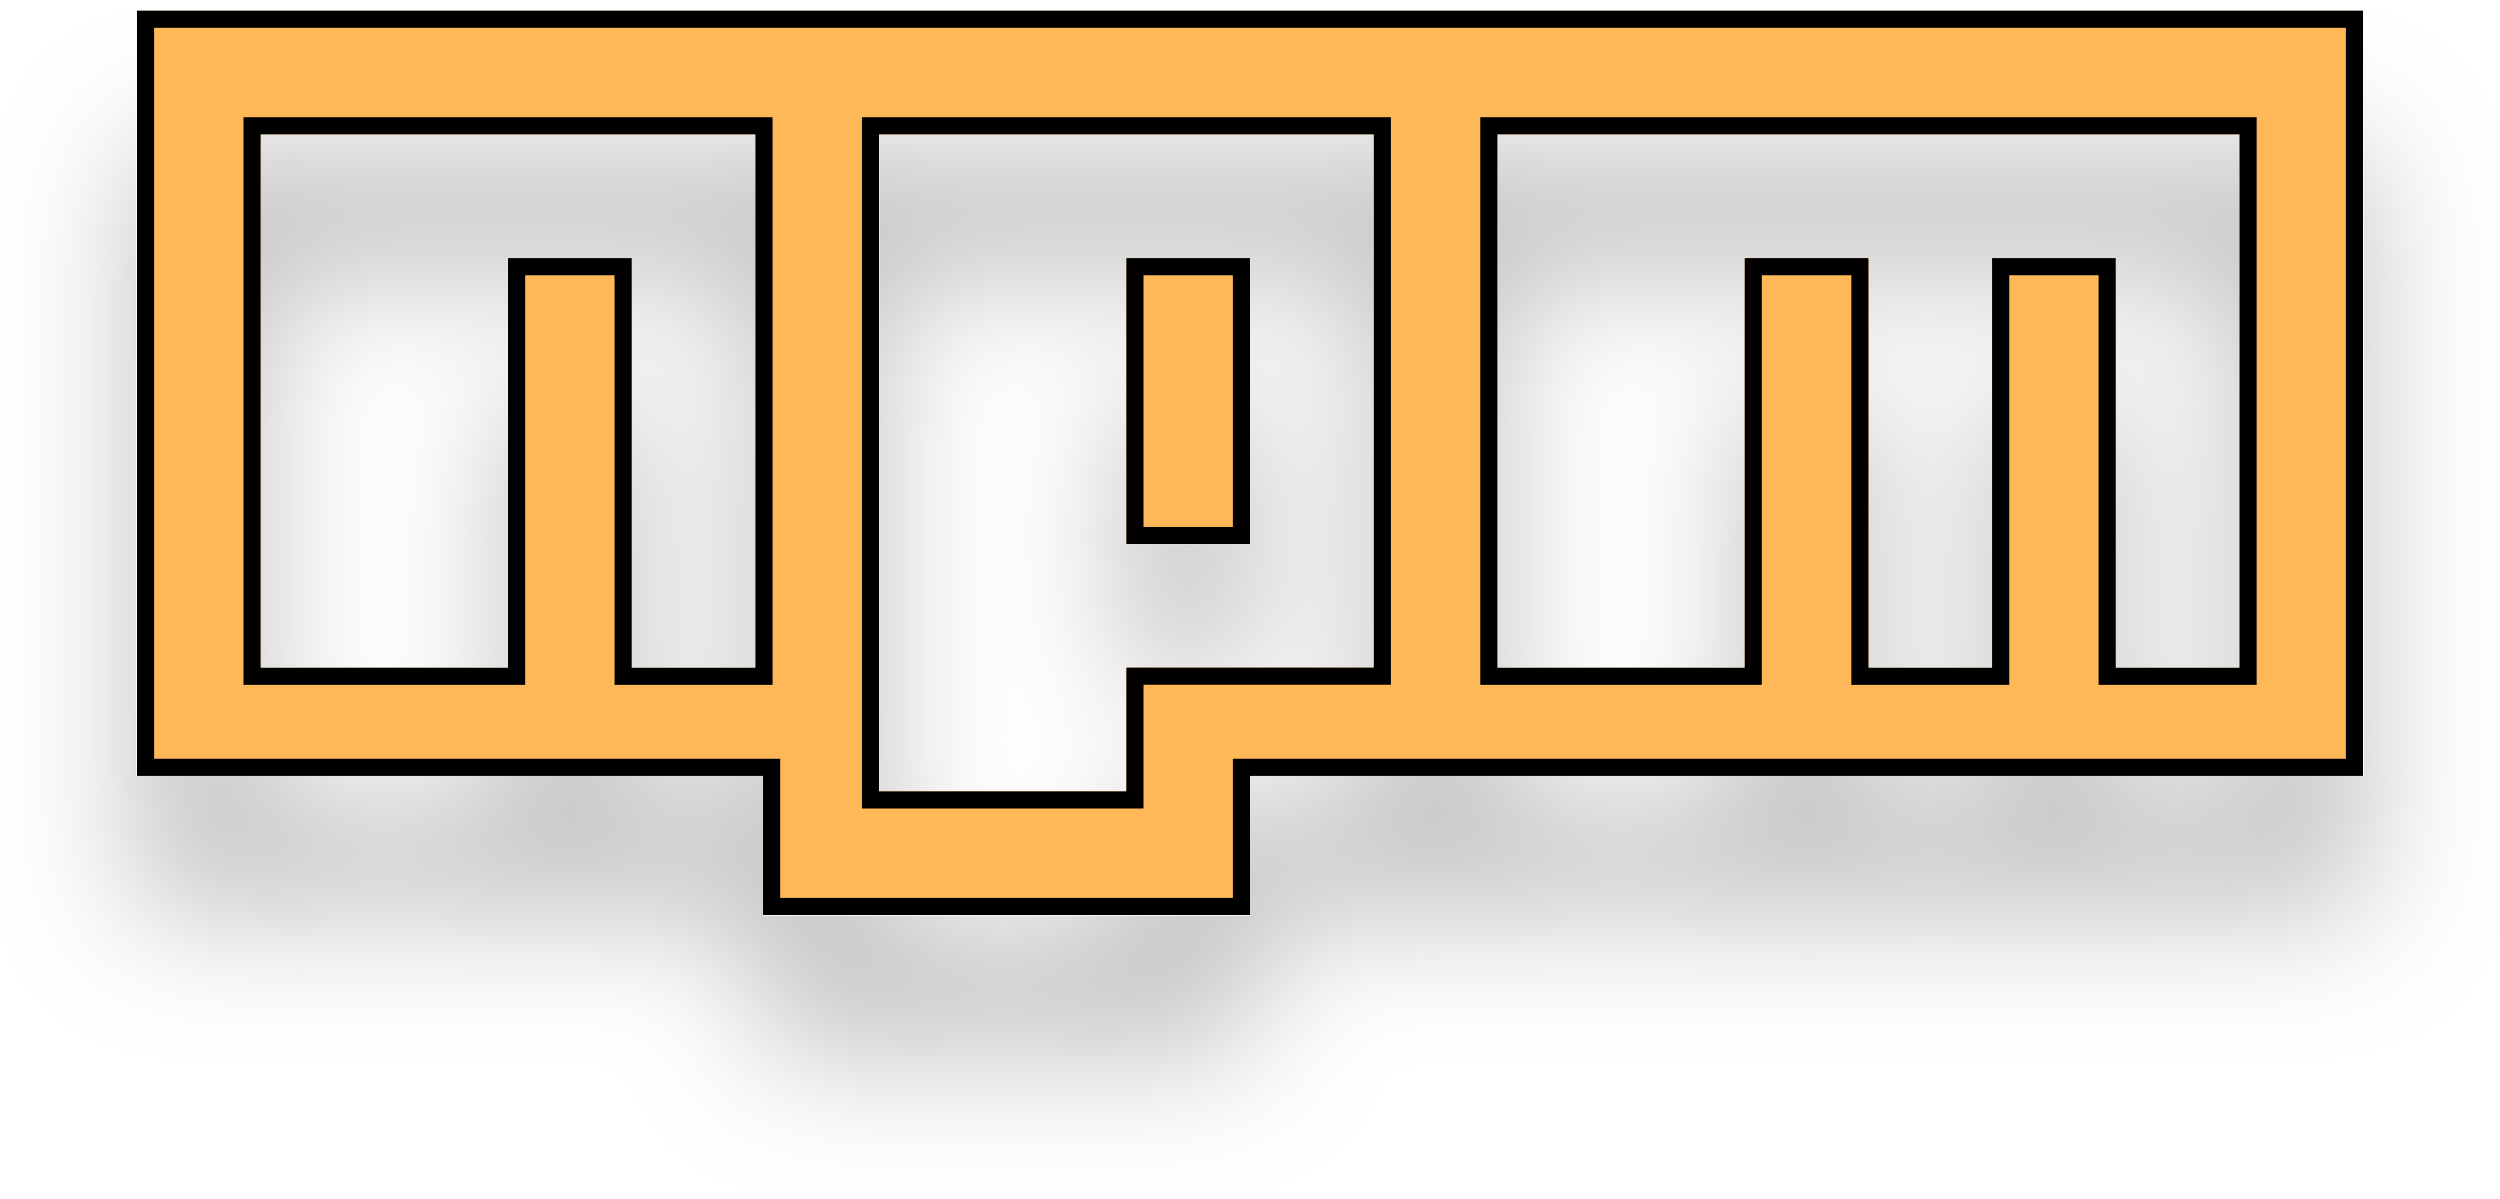
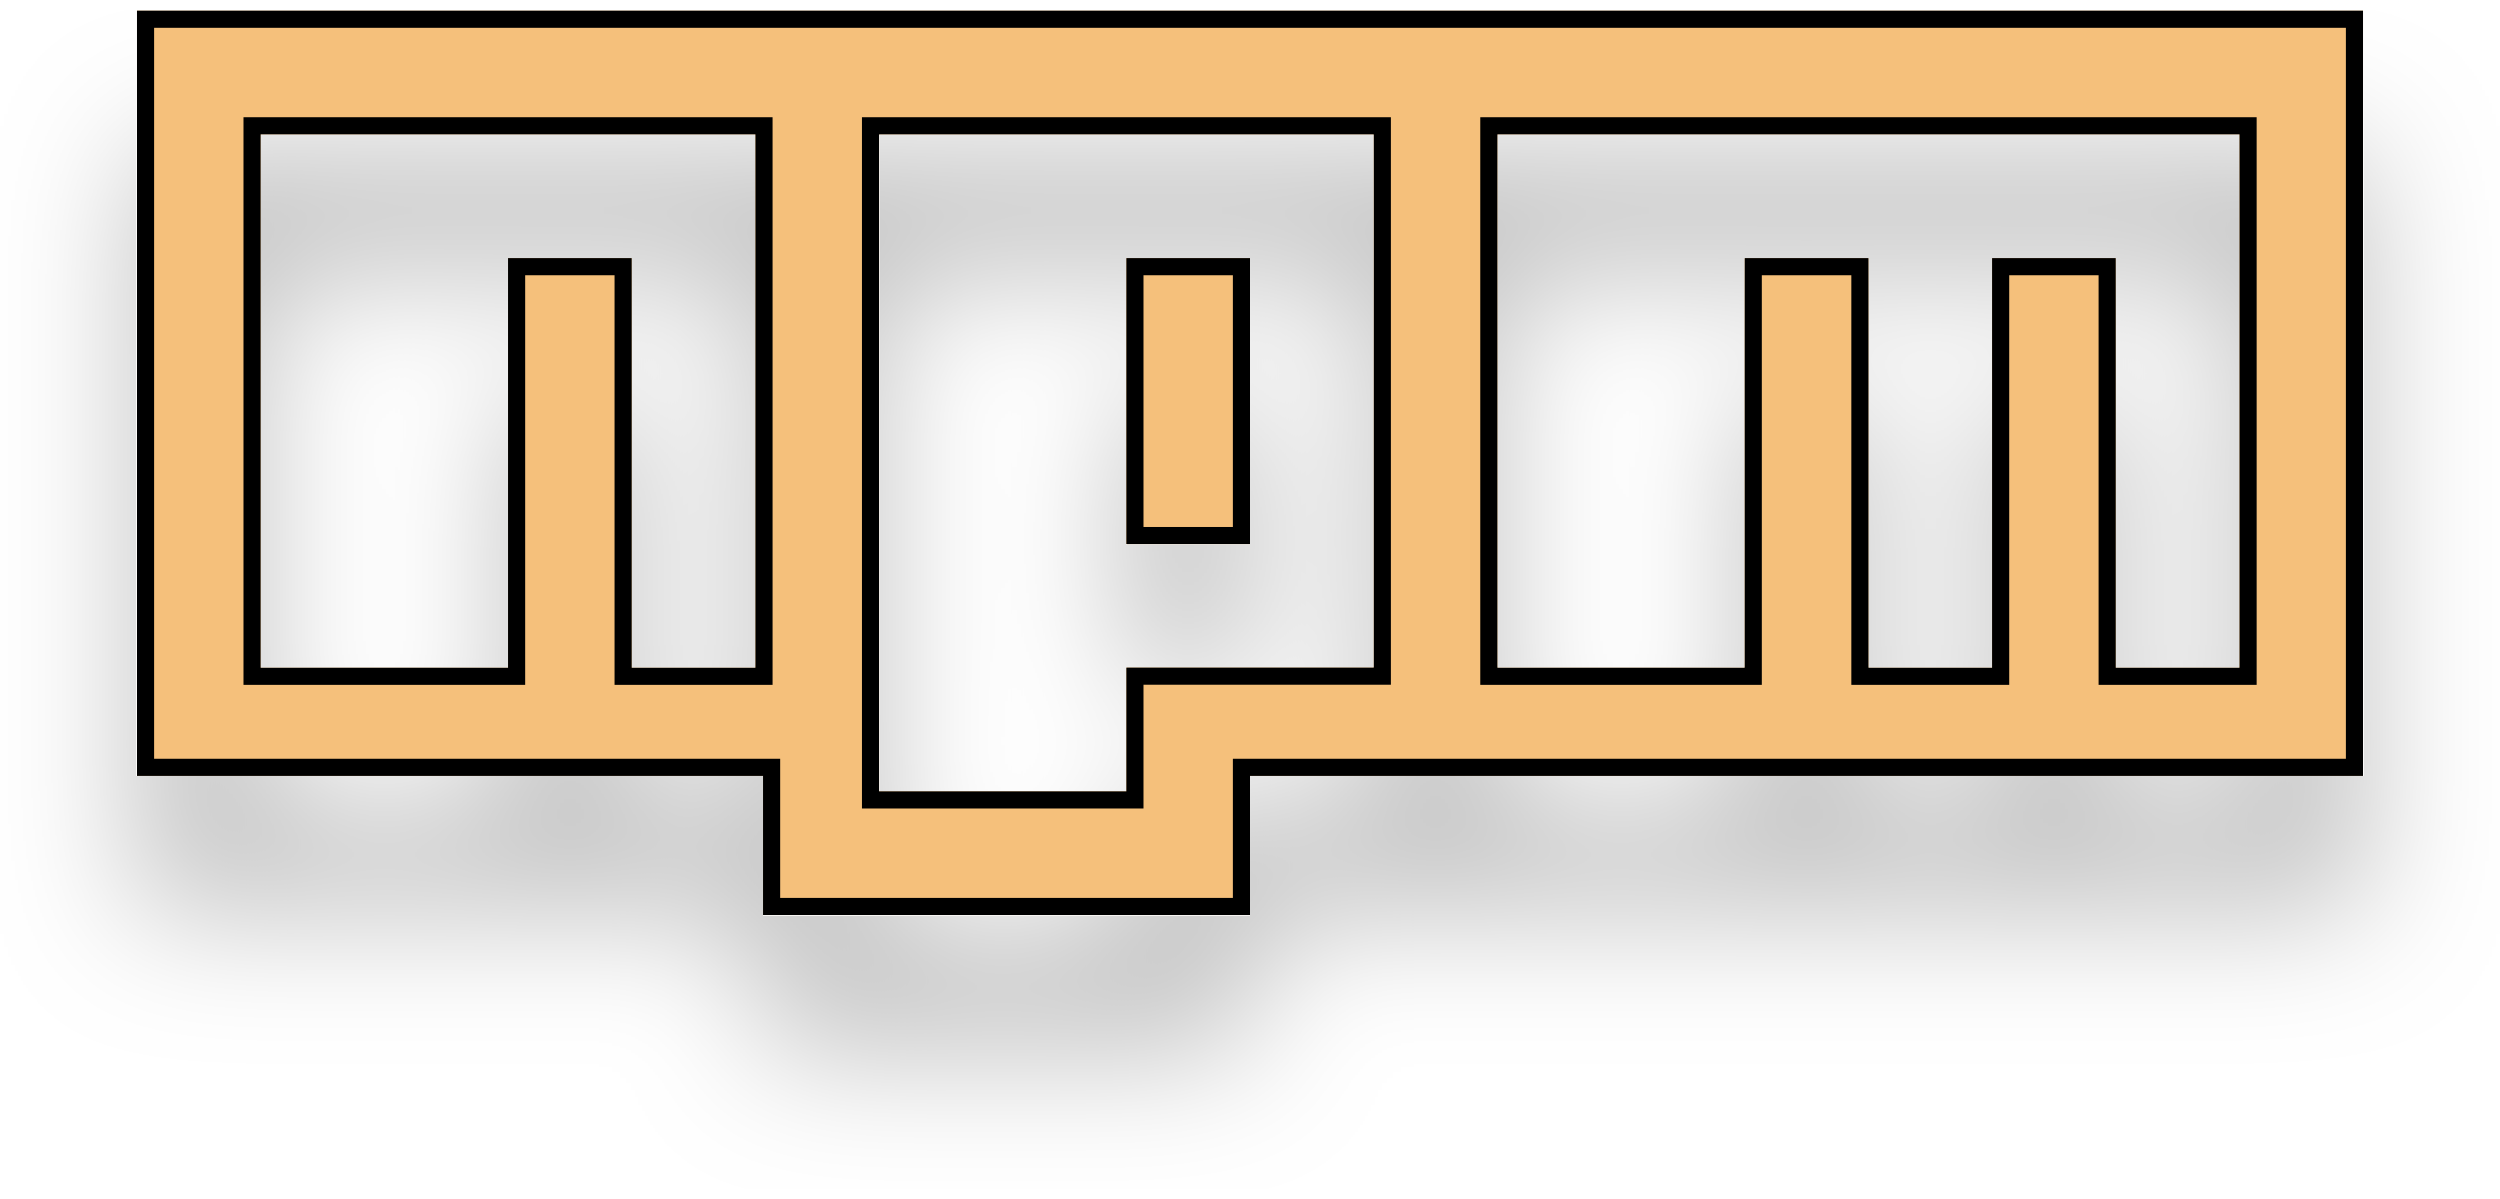
<svg xmlns="http://www.w3.org/2000/svg" width="73" height="35" viewBox="0 0 73 35" fill="none">
  <g filter="url(#filter0_d_277_3)">
-     <path d="M4 0.312V22.656H22.281V26.719H36.5V22.656H69V0.312H4ZM7.61 3.923H22.055H22.059V19.498H18.445V7.537H14.835V19.498H7.61V3.923ZM25.669 3.923H40.11H40.114V19.494H32.89V23.108H25.669V3.923ZM43.724 3.923H65.39H65.394V19.498H61.779V7.537H58.169V19.498H54.559V7.537H50.945V19.498H43.724V3.923ZM32.89 7.537V15.888H36.5V7.537H32.89Z" fill="#FFB858" />
+     <path d="M4 0.312V22.656H22.281V26.719H36.5V22.656H69V0.312H4ZM7.61 3.923H22.055H22.059V19.498H18.445V7.537H14.835V19.498H7.61V3.923ZM25.669 3.923H40.11H40.114V19.494H32.89V23.108H25.669V3.923ZM43.724 3.923H65.39H65.394V19.498H61.779V7.537H58.169V19.498H54.559V7.537H50.945V19.498H43.724V3.923ZM32.89 7.537V15.888H36.5V7.537H32.89Z" fill="#F5C07B" />
    <path d="M22.531 22.656V22.406H22.281H4.25V0.562H68.75V22.406H36.5H36.25V22.656V26.469H22.531V22.656ZM7.61 3.673H7.36V3.923V19.498V19.748H7.61H14.835H15.085V19.498V7.787H18.195V19.498V19.748H18.445H22.059H22.309V19.498V3.923V3.673H22.059H22.055H7.61ZM25.669 3.673H25.419V3.923V23.108V23.358H25.669H32.89H33.14V23.108V19.744H40.114H40.364V19.494V3.923V3.673H40.114H40.11H25.669ZM43.724 3.673H43.474V3.923V19.498V19.748H43.724H50.945H51.195V19.498V7.787H54.309V19.498V19.748H54.559H58.169H58.419V19.498V7.787H61.529V19.498V19.748H61.779H65.394H65.644V19.498V3.923V3.673H65.394H65.39H43.724ZM36.25 15.638H33.14V7.787H36.25V15.638Z" stroke="black" stroke-width="0.5" />
  </g>
  <defs>
    <filter id="filter0_d_277_3" x="0" y="0.312" width="73" height="34.406" filterUnits="userSpaceOnUse" color-interpolation-filters="sRGB">
      <feFlood flood-opacity="0" result="BackgroundImageFix" />
      <feColorMatrix in="SourceAlpha" type="matrix" values="0 0 0 0 0 0 0 0 0 0 0 0 0 0 0 0 0 0 127 0" result="hardAlpha" />
      <feOffset dy="4" />
      <feGaussianBlur stdDeviation="2" />
      <feComposite in2="hardAlpha" operator="out" />
      <feColorMatrix type="matrix" values="0 0 0 0 0 0 0 0 0 0 0 0 0 0 0 0 0 0 0.25 0" />
      <feBlend mode="normal" in2="BackgroundImageFix" result="effect1_dropShadow_277_3" />
      <feBlend mode="normal" in="SourceGraphic" in2="effect1_dropShadow_277_3" result="shape" />
    </filter>
  </defs>
</svg>
